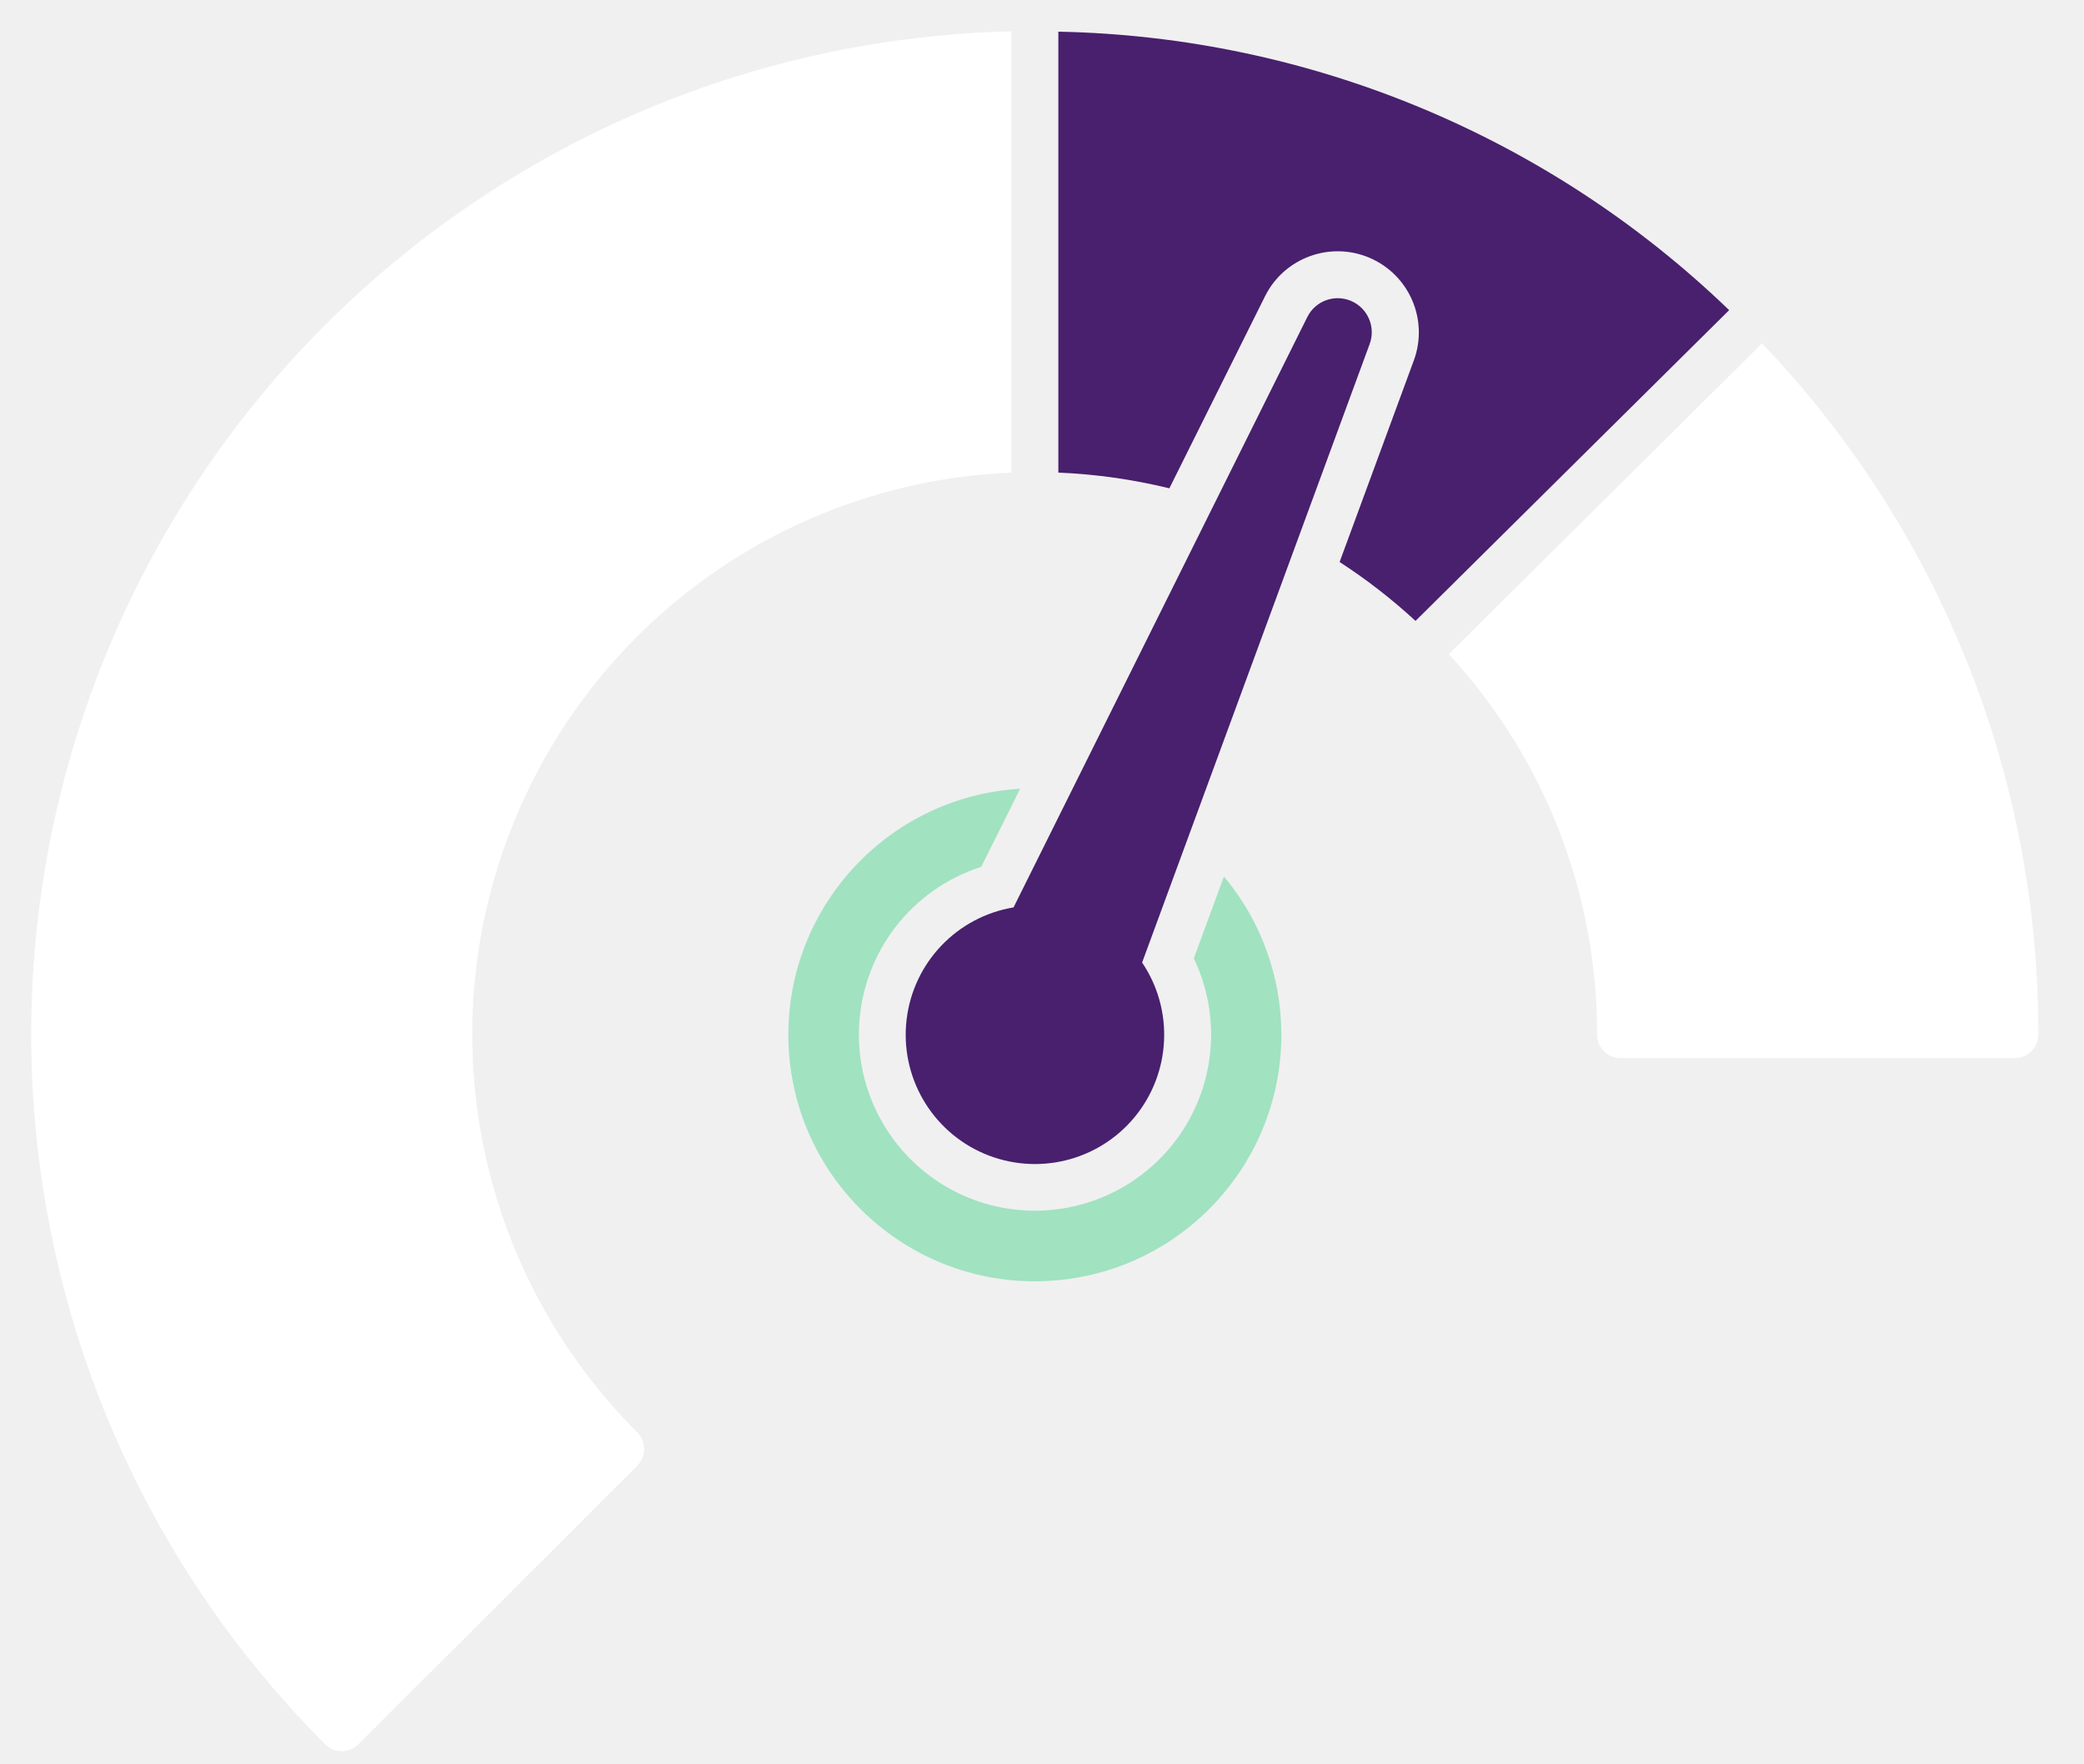
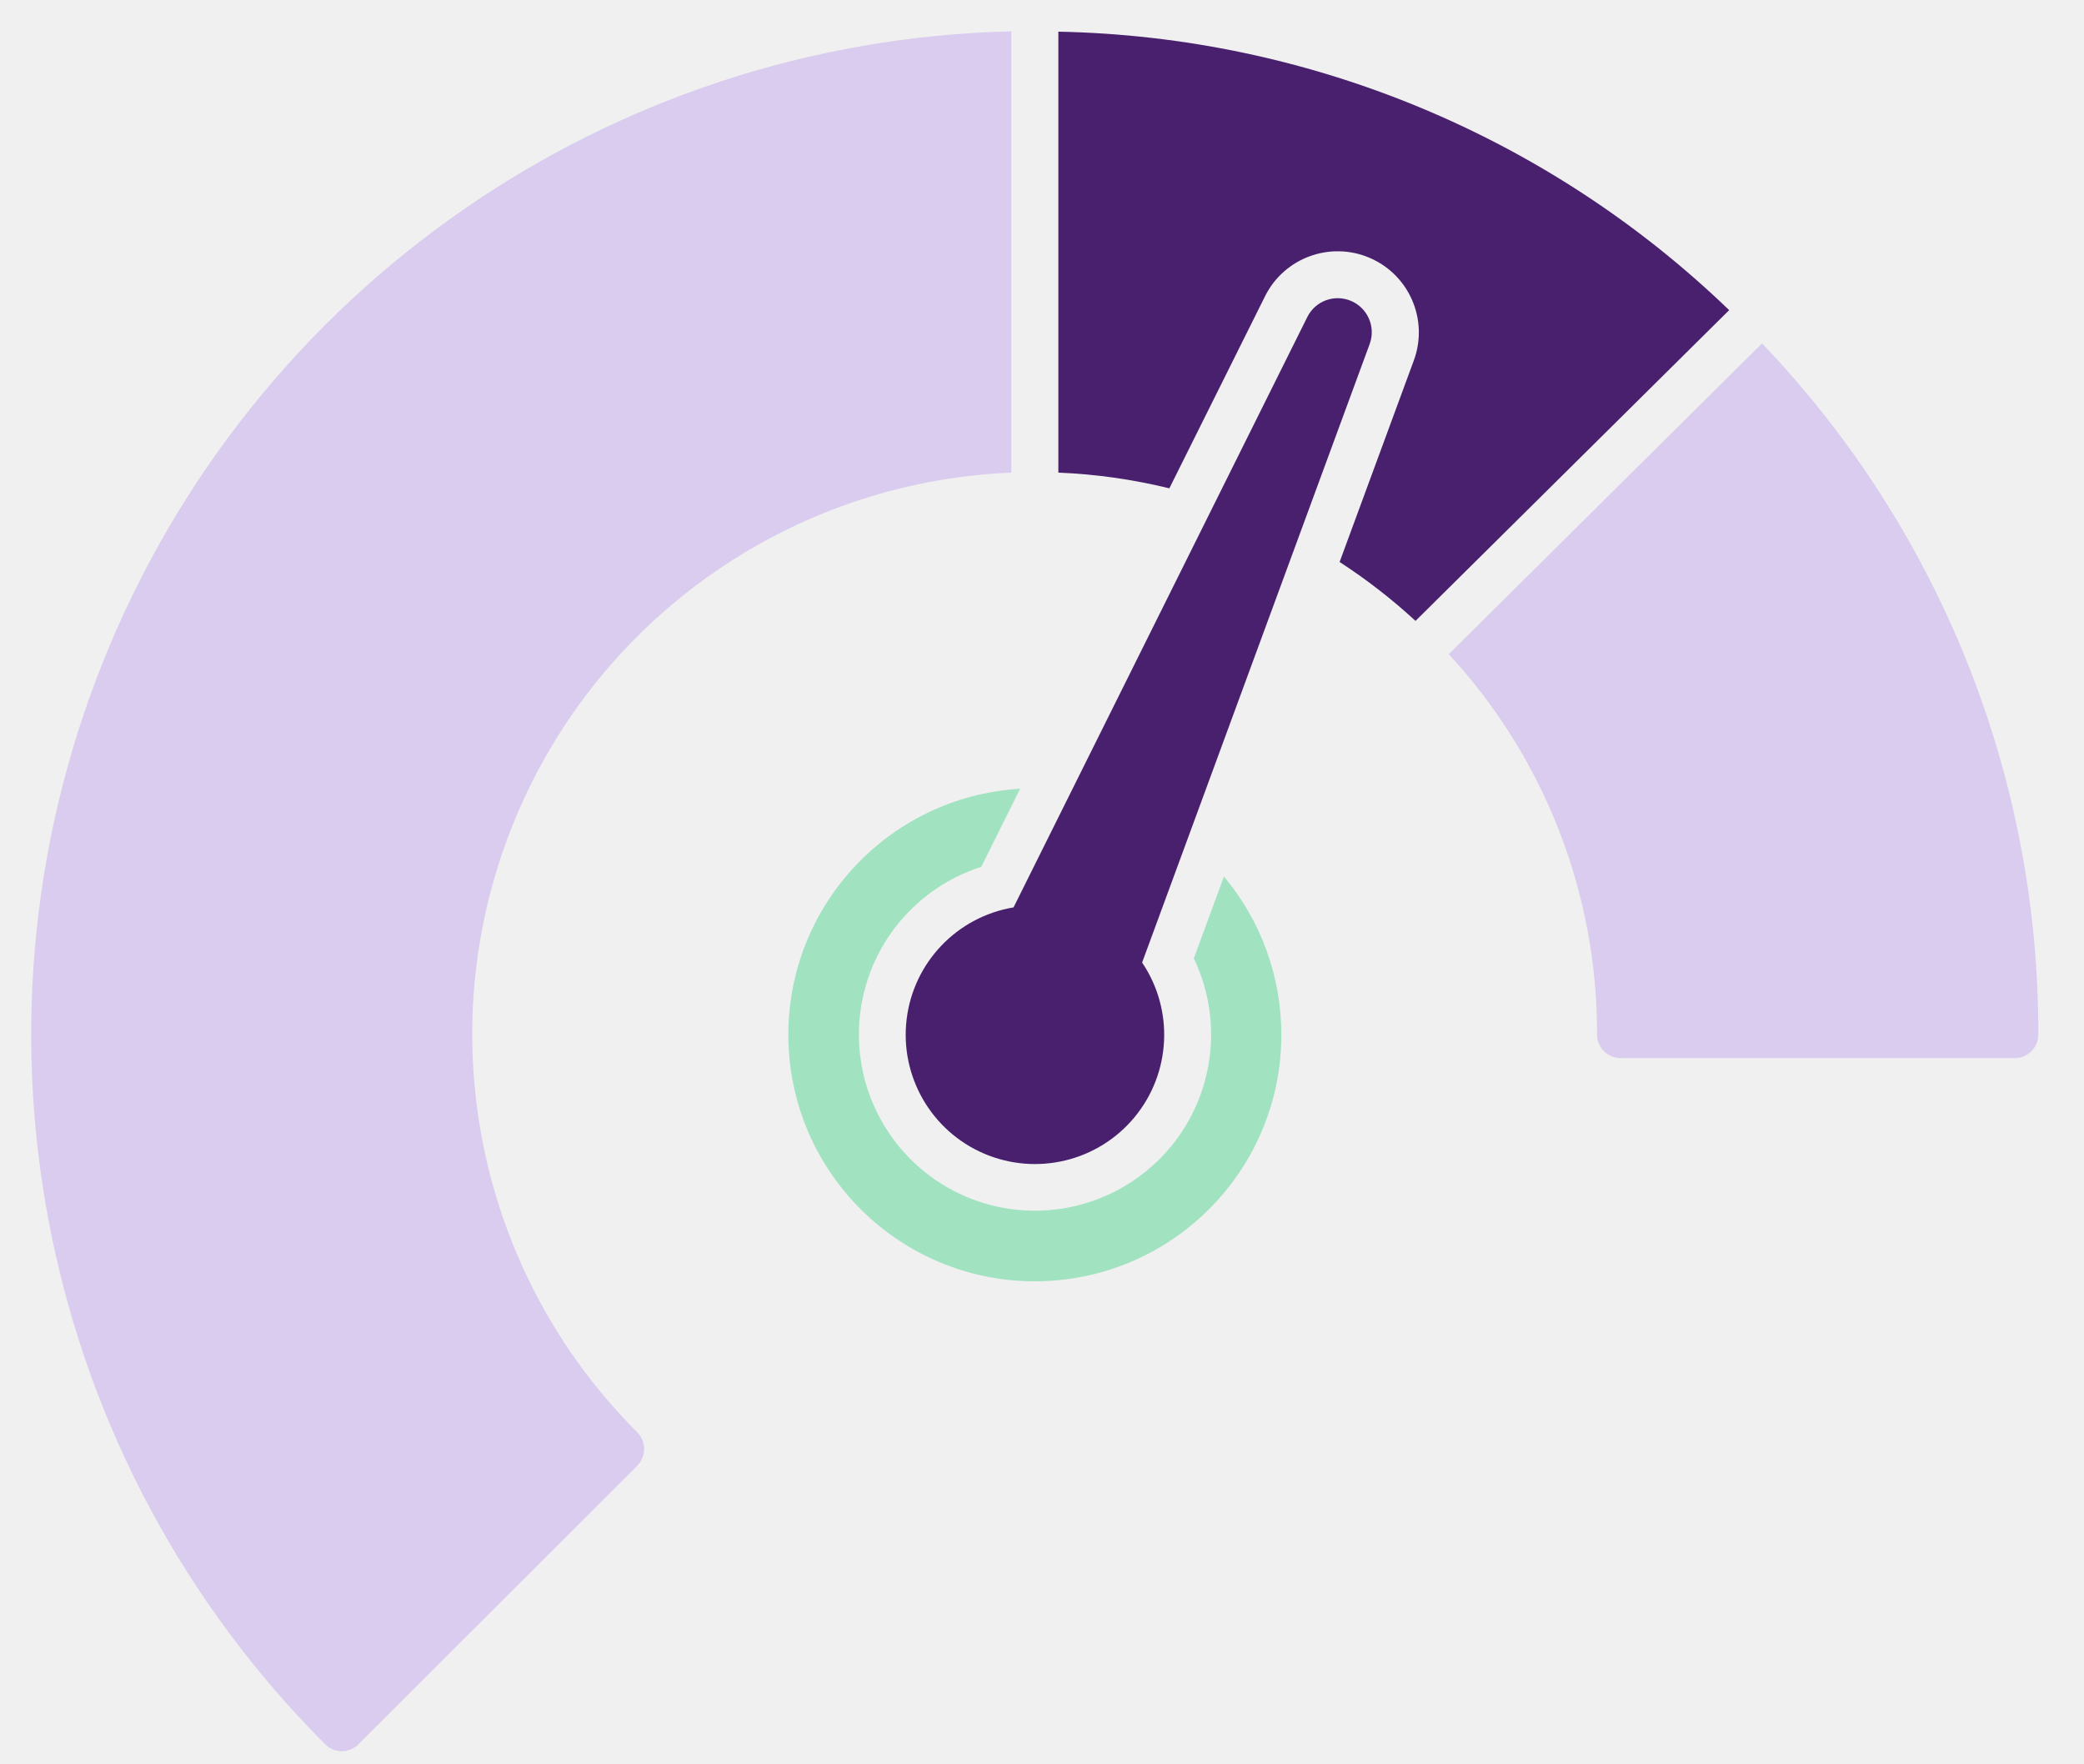
<svg xmlns="http://www.w3.org/2000/svg" width="26" height="22" viewBox="0 0 26 22" fill="none">
  <path d="M15.986 12.907C15.987 14.582 14.648 15.949 12.974 15.984C11.299 16.018 9.905 14.706 9.838 13.033C9.771 11.359 11.055 9.94 12.727 9.84L12.242 10.814C11.369 11.094 10.762 11.885 10.718 12.8C10.674 13.716 11.202 14.562 12.043 14.925C12.885 15.287 13.863 15.089 14.498 14.428C15.132 13.768 15.29 12.782 14.894 11.956L15.27 10.935C15.733 11.488 15.986 12.186 15.986 12.907Z" fill="#A1E2C1" />
-   <path d="M12.617 0.391V5.896C9.834 6.011 7.383 7.761 6.371 10.356C5.359 12.951 5.979 15.899 7.95 17.868C8.005 17.923 8.036 17.997 8.036 18.075C8.036 18.154 8.005 18.23 7.95 18.286L4.472 21.76C4.417 21.816 4.342 21.847 4.264 21.847C4.187 21.847 4.112 21.816 4.057 21.76C0.514 18.218 -0.576 12.903 1.287 8.252C3.151 3.6 7.608 0.508 12.617 0.391V0.391Z" fill="white" />
+   <path d="M12.617 0.391V5.896C9.834 6.011 7.383 7.761 6.371 10.356C5.359 12.951 5.979 15.899 7.95 17.868C8.005 17.923 8.036 17.997 8.036 18.075C8.036 18.154 8.005 18.23 7.95 18.286L4.472 21.76C4.417 21.816 4.342 21.847 4.264 21.847C4.187 21.847 4.112 21.816 4.057 21.76C0.514 18.218 -0.576 12.903 1.287 8.252C3.151 3.6 7.608 0.508 12.617 0.391V0.391Z" fill="#D9CCEF" />
  <path d="M21.573 3.869L17.66 7.746C17.366 7.475 17.049 7.229 16.713 7.011L17.641 4.491C17.823 3.988 17.582 3.431 17.091 3.218C16.6 3.006 16.028 3.212 15.786 3.689L14.589 6.092C14.135 5.981 13.671 5.915 13.204 5.896V0.395C16.332 0.457 19.321 1.698 21.573 3.869Z" fill="#48206E" />
-   <path d="M25.43 12.907C25.43 12.985 25.399 13.059 25.344 13.114C25.289 13.169 25.215 13.2 25.137 13.2H20.219C20.141 13.2 20.066 13.169 20.011 13.114C19.956 13.059 19.925 12.985 19.925 12.907C19.93 11.148 19.269 9.453 18.075 8.161L21.983 4.284C24.203 6.605 25.438 9.695 25.43 12.907Z" fill="white" />
+   <path d="M25.43 12.907C25.43 12.985 25.399 13.059 25.344 13.114C25.289 13.169 25.215 13.2 25.137 13.2H20.219C20.141 13.2 20.066 13.169 20.011 13.114C19.956 13.059 19.925 12.985 19.925 12.907C19.93 11.148 19.269 9.453 18.075 8.161L21.983 4.284C24.203 6.605 25.438 9.695 25.43 12.907Z" fill="#D9CCEF" />
  <path d="M17.089 4.289L14.249 12.008C14.649 12.601 14.61 13.387 14.154 13.938C13.698 14.489 12.933 14.673 12.276 14.391C11.619 14.109 11.226 13.428 11.311 12.717C11.396 12.007 11.939 11.438 12.645 11.32L16.311 3.953C16.412 3.752 16.652 3.666 16.858 3.755C17.064 3.844 17.165 4.078 17.089 4.289Z" fill="#48206E" />
</svg>
